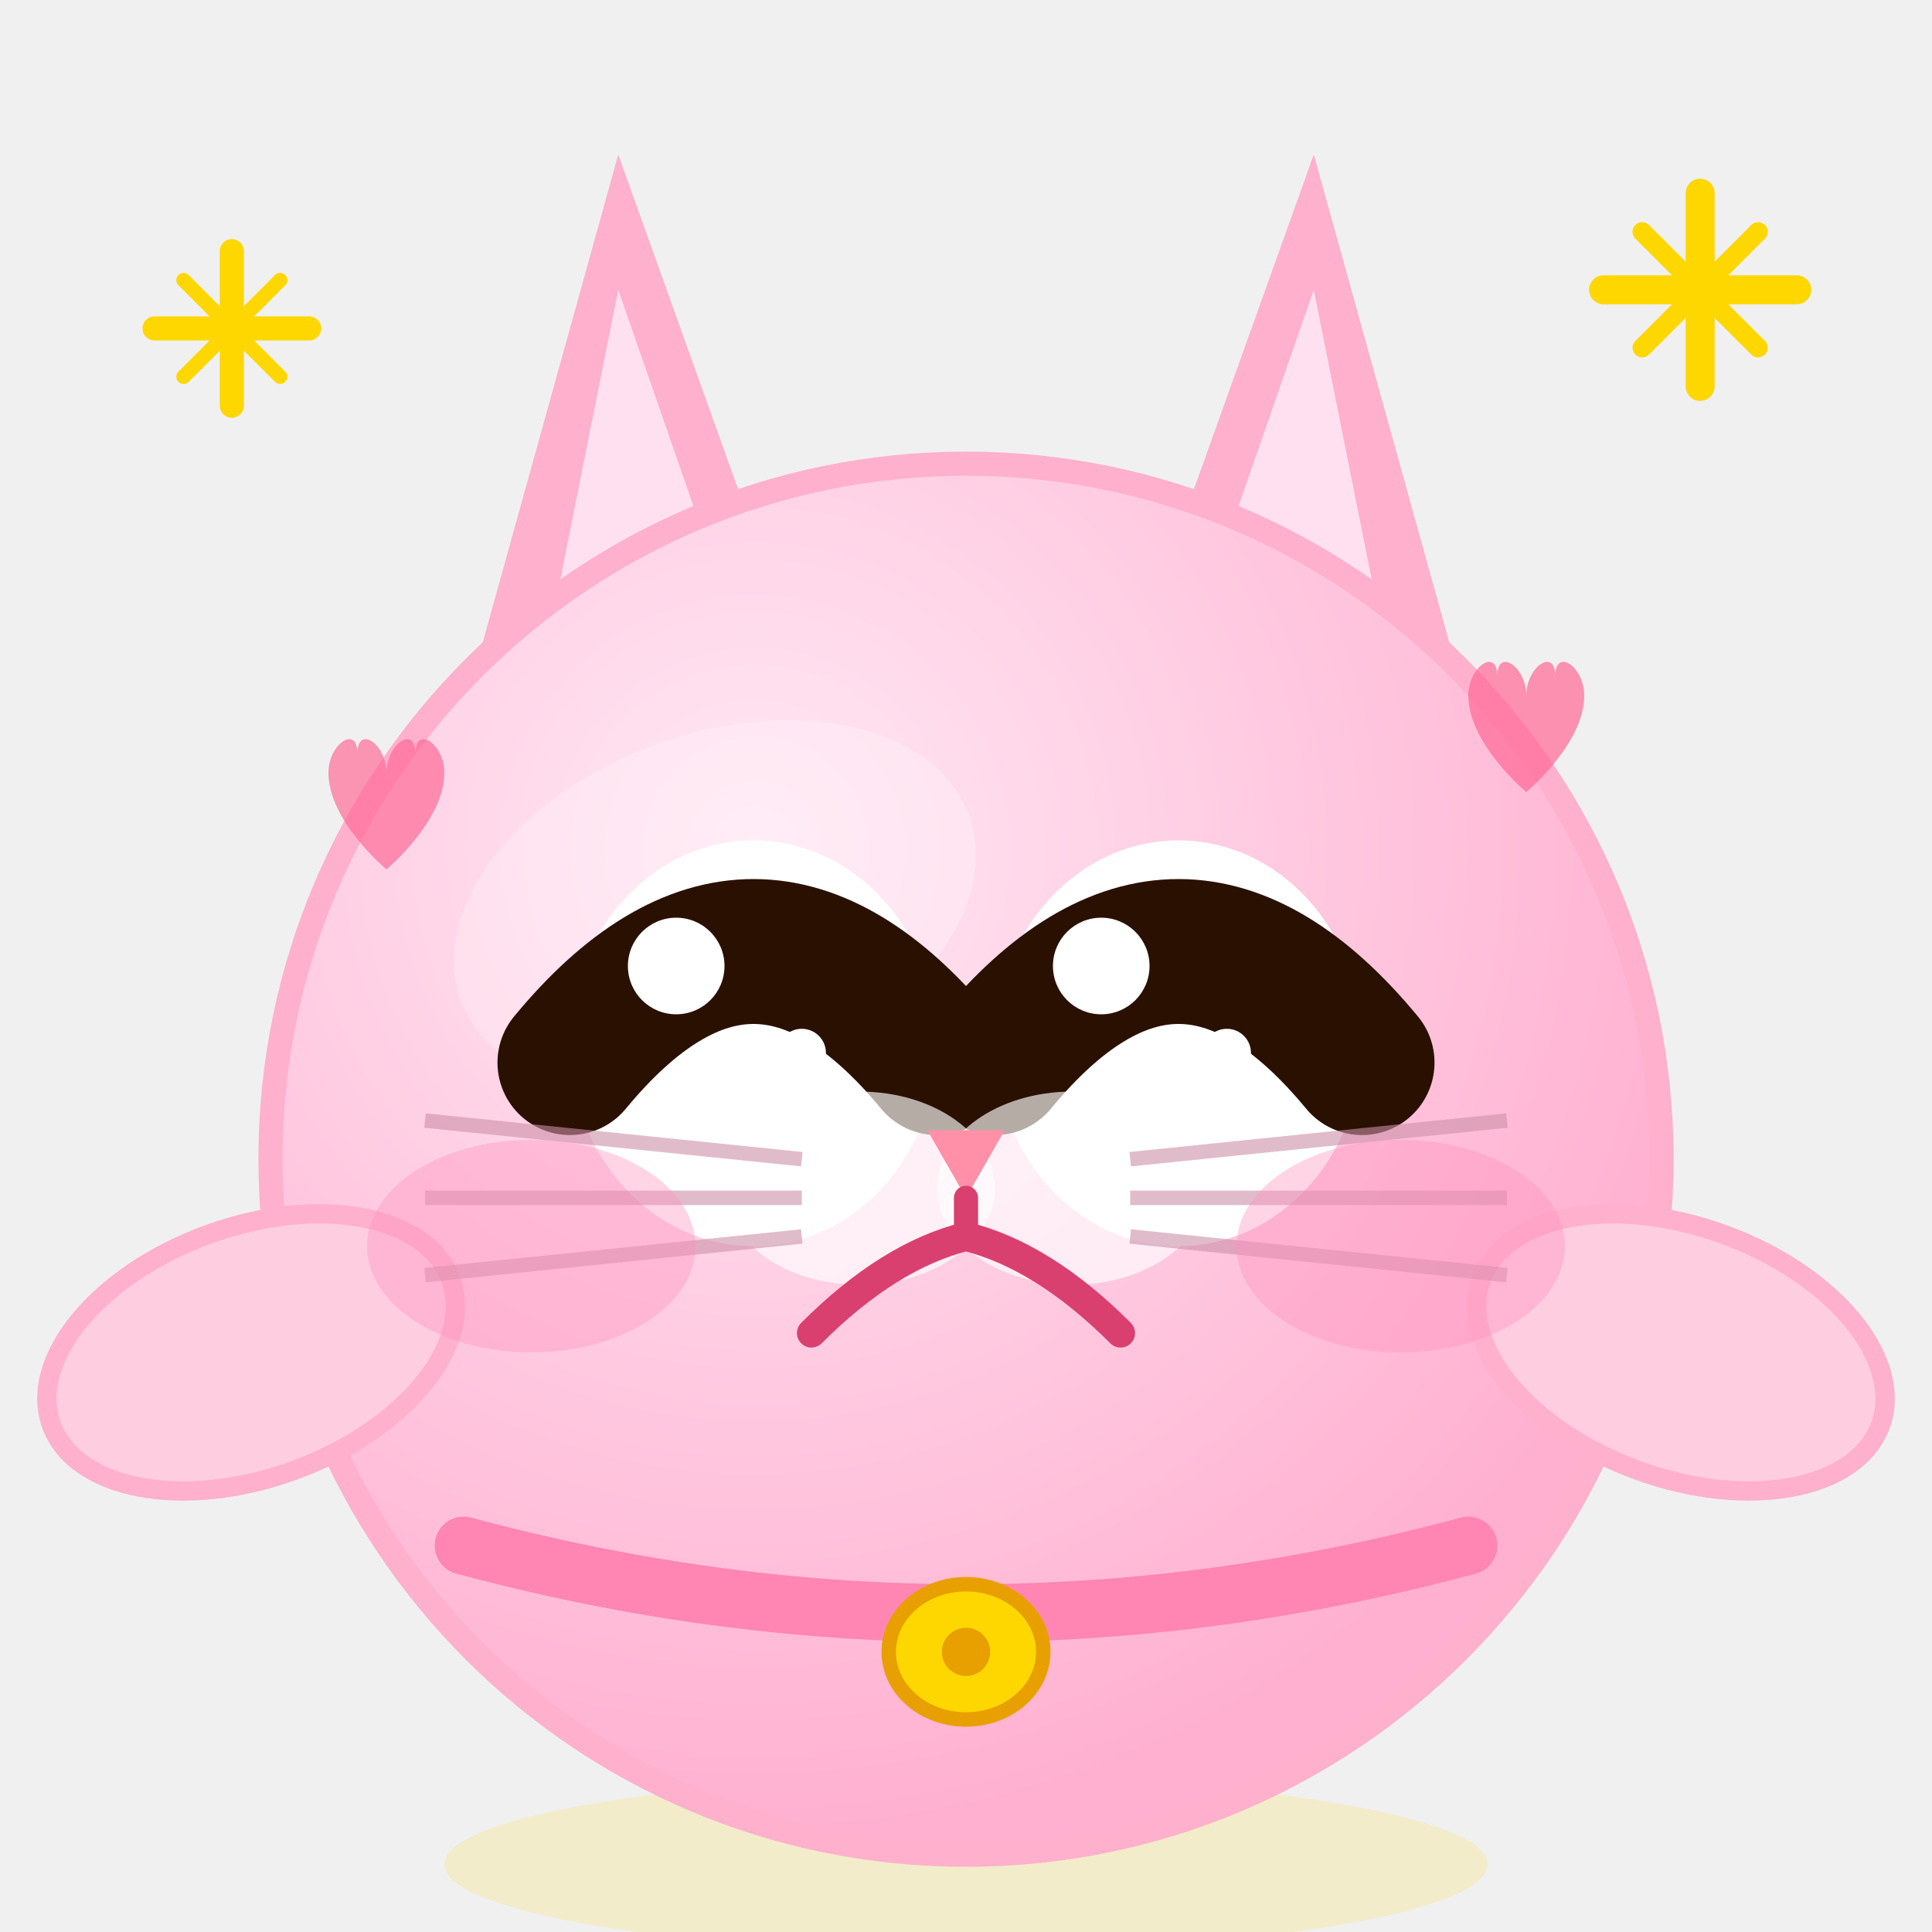
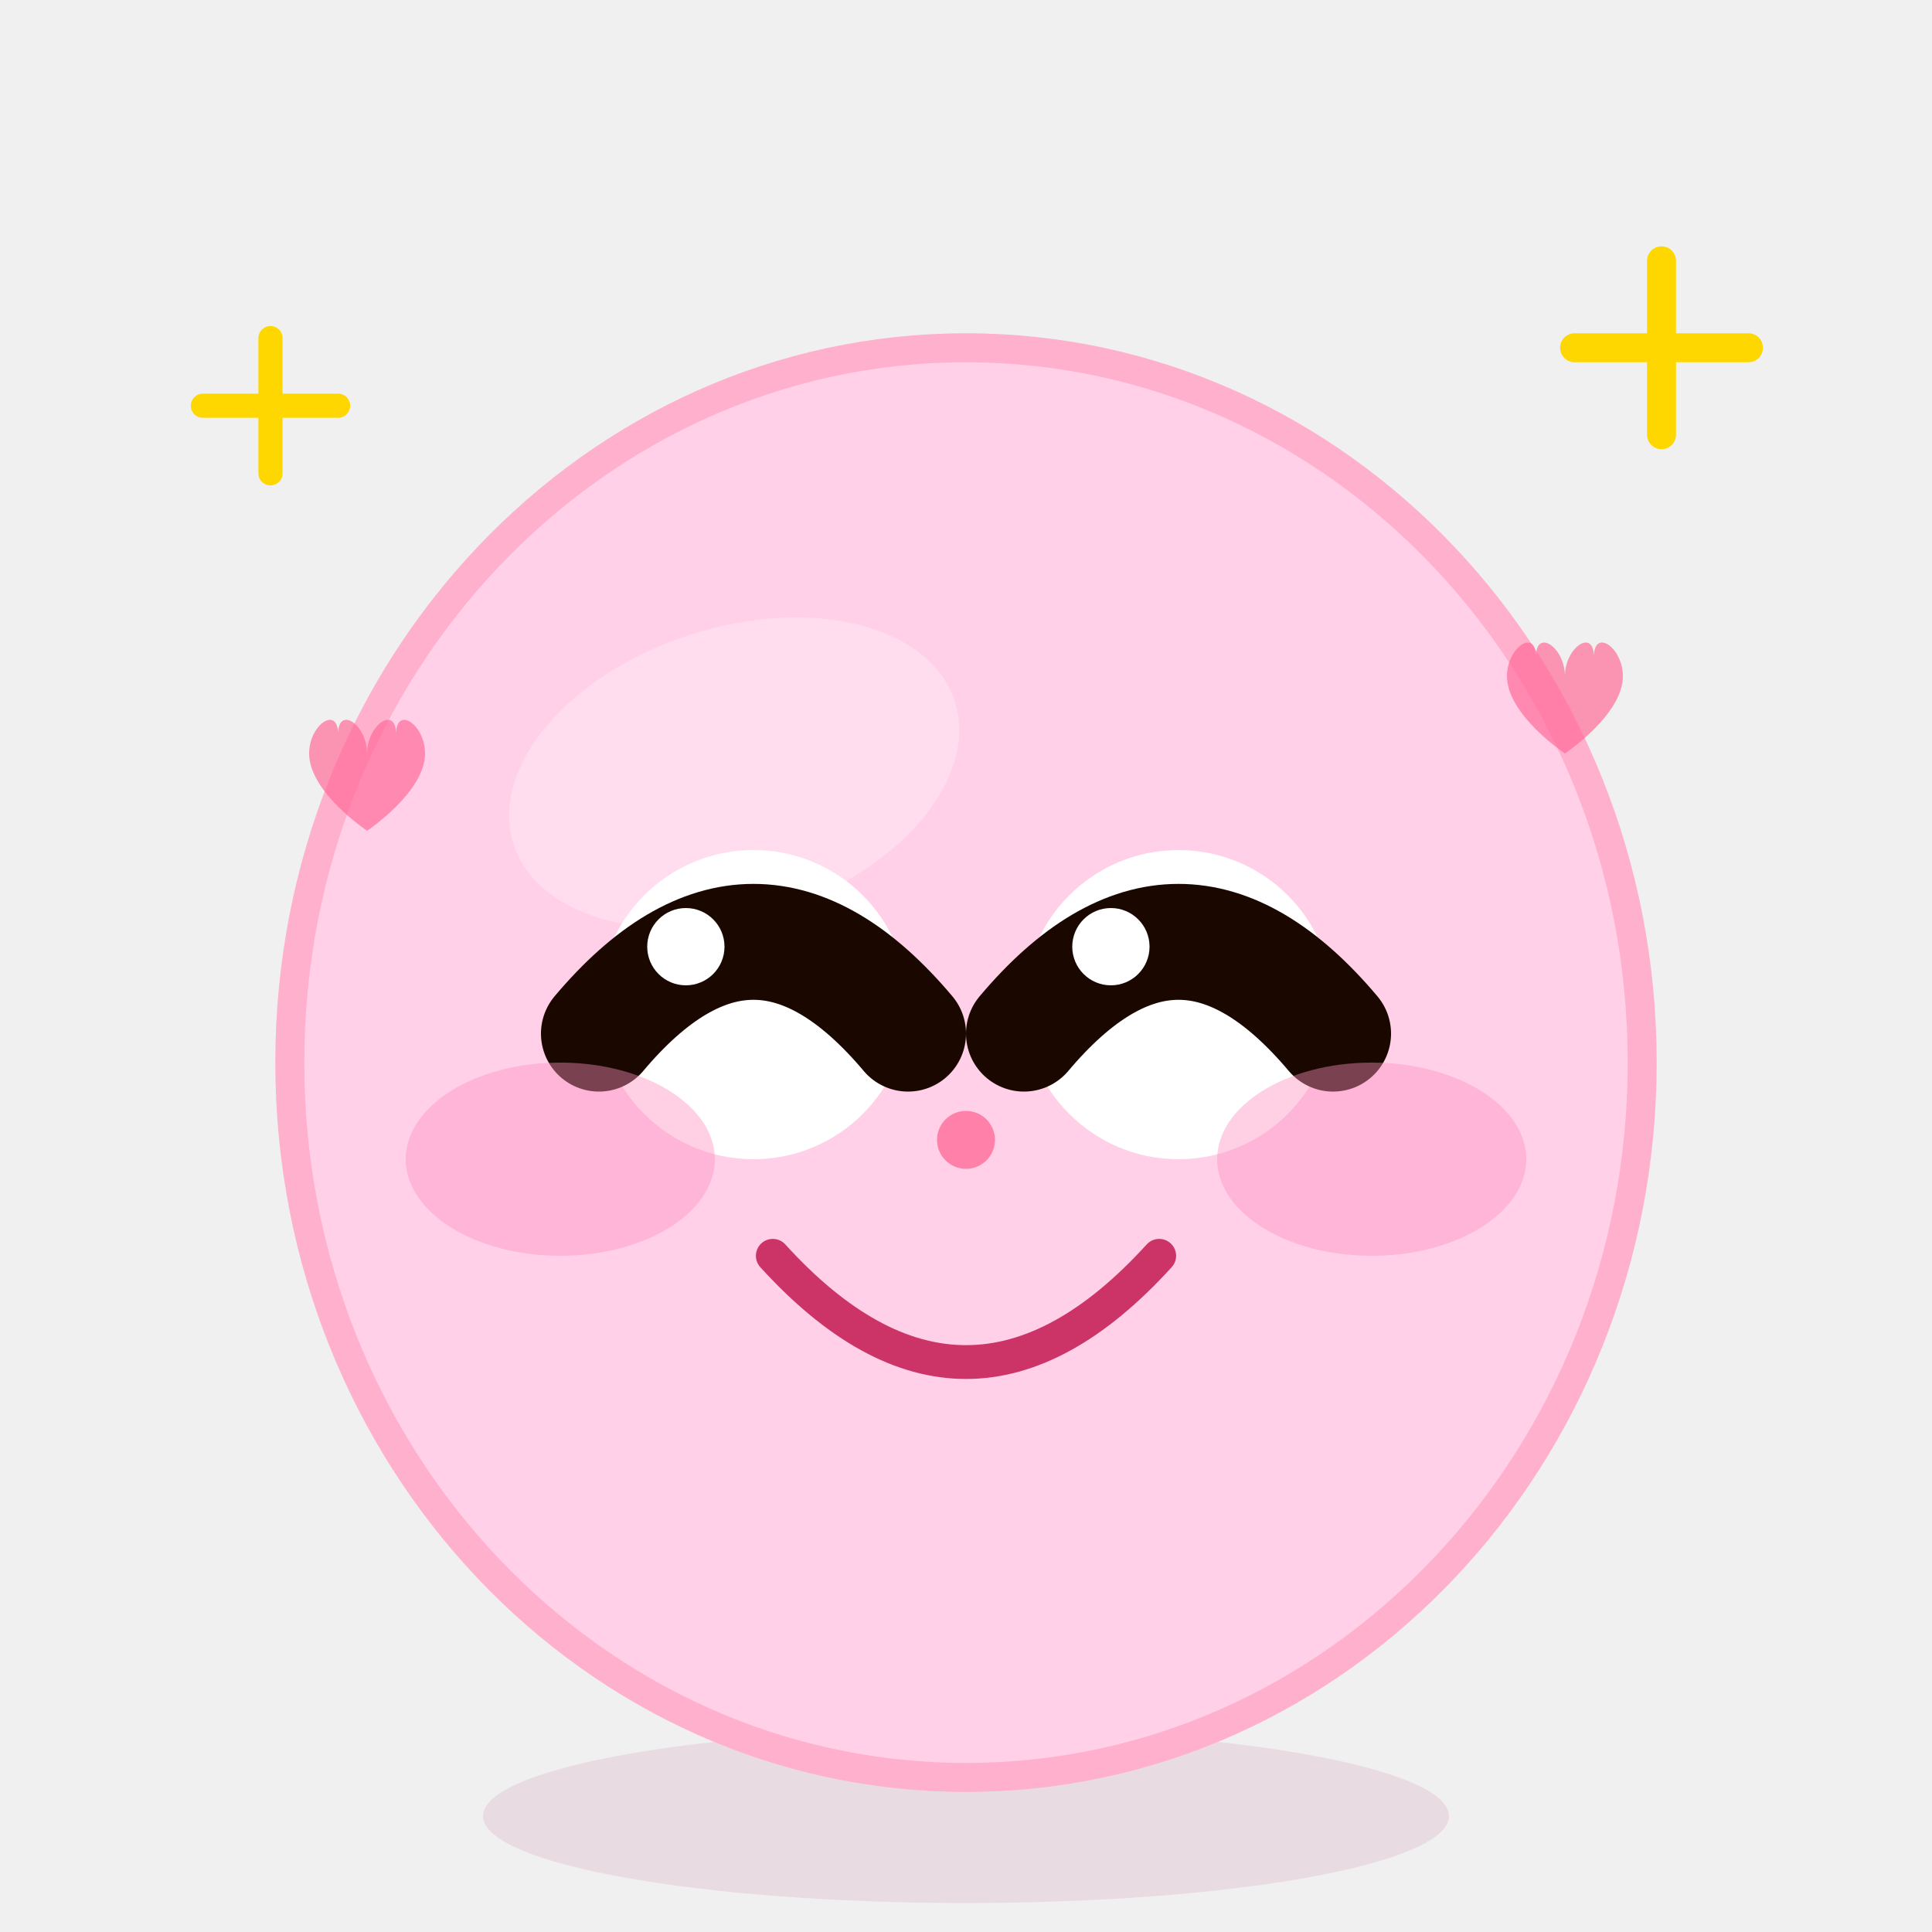
<svg xmlns="http://www.w3.org/2000/svg" viewBox="0 0 200 200">
-   <defs>
-     <radialGradient id="bodyH" cx="35%" cy="28%" r="70%">
-       <stop offset="0%" stop-color="#FFE8F4" />
-       <stop offset="100%" stop-color="#FFB0D0" />
-     </radialGradient>
-   </defs>
-   <ellipse cx="100" cy="193" rx="54" ry="9" fill="#FFD700" opacity="0.16" />
-   <polygon points="44,88 88,83 64,16" fill="#FFB0CC" />
-   <polygon points="54,80 80,76 64,30" fill="#FFE0F0" />
-   <polygon points="156,88 112,83 136,16" fill="#FFB0CC" />
-   <polygon points="146,80 120,76 136,30" fill="#FFE0F0" />
-   <circle cx="100" cy="120" r="72" fill="url(#bodyH)" />
-   <circle cx="100" cy="120" r="72" fill="none" stroke="#FFB0CC" stroke-width="2.5" />
-   <ellipse cx="74" cy="94" rx="28" ry="18" fill="white" opacity="0.24" transform="rotate(-20 74 94)" />
-   <ellipse cx="26" cy="140" rx="22" ry="13" fill="#FFCCE0" stroke="#FFB0CC" stroke-width="2" transform="rotate(-20 26 140)" />
-   <ellipse cx="174" cy="140" rx="22" ry="13" fill="#FFCCE0" stroke="#FFB0CC" stroke-width="2" transform="rotate(20 174 140)" />
-   <path d="M 48 160 Q 100 174 152 160" stroke="#FF85B3" stroke-width="6" fill="none" stroke-linecap="round" />
-   <ellipse cx="100" cy="171" rx="8" ry="7" fill="#FFD700" stroke="#E8A000" stroke-width="1.5" />
-   <circle cx="100" cy="171" r="2.5" fill="#E8A000" />
-   <ellipse cx="78" cy="108" rx="19" ry="21" fill="white" />
-   <path d="M 59 110 Q 78 87 97 110" stroke="#2A1000" stroke-width="15" fill="none" stroke-linecap="round" />
-   <ellipse cx="122" cy="108" rx="19" ry="21" fill="white" />
-   <path d="M 103 110 Q 122 87 141 110" stroke="#2A1000" stroke-width="15" fill="none" stroke-linecap="round" />
-   <circle cx="70" cy="100" r="5" fill="white" />
-   <circle cx="114" cy="100" r="5" fill="white" />
-   <circle cx="83" cy="109" r="2.5" fill="white" />
-   <circle cx="127" cy="109" r="2.5" fill="white" />
-   <ellipse cx="89" cy="123" rx="14" ry="10" fill="white" opacity="0.65" />
-   <ellipse cx="111" cy="123" rx="14" ry="10" fill="white" opacity="0.65" />
-   <path d="M 96 117 L 104 117 L 100 124 Z" fill="#FF90A8" />
-   <line x1="100" y1="124" x2="100" y2="128" stroke="#D94070" stroke-width="2.5" stroke-linecap="round" />
-   <path d="M 84 138 Q 92 130 100 128 Q 108 130 116 138" stroke="#D94070" stroke-width="3" fill="none" stroke-linecap="round" />
-   <line x1="44" y1="116" x2="83" y2="120" stroke="#CC90A8" stroke-width="1.5" opacity="0.6" />
-   <line x1="44" y1="124" x2="83" y2="124" stroke="#CC90A8" stroke-width="1.5" opacity="0.6" />
-   <line x1="44" y1="132" x2="83" y2="128" stroke="#CC90A8" stroke-width="1.5" opacity="0.6" />
-   <line x1="117" y1="120" x2="156" y2="116" stroke="#CC90A8" stroke-width="1.5" opacity="0.6" />
-   <line x1="117" y1="124" x2="156" y2="124" stroke="#CC90A8" stroke-width="1.5" opacity="0.6" />
-   <line x1="117" y1="128" x2="156" y2="132" stroke="#CC90A8" stroke-width="1.5" opacity="0.6" />
-   <ellipse cx="55" cy="129" rx="17" ry="11" fill="#FF90BE" opacity="0.38" />
-   <ellipse cx="145" cy="129" rx="17" ry="11" fill="#FF90BE" opacity="0.38" />
-   <g transform="translate(24,34)">
-     <line x1="0" y1="-8" x2="0" y2="8" stroke="#FFD700" stroke-width="2.5" stroke-linecap="round" />
-     <line x1="-8" y1="0" x2="8" y2="0" stroke="#FFD700" stroke-width="2.5" stroke-linecap="round" />
-     <line x1="-5" y1="-5" x2="5" y2="5" stroke="#FFD700" stroke-width="1.5" stroke-linecap="round" />
-     <line x1="5" y1="-5" x2="-5" y2="5" stroke="#FFD700" stroke-width="1.5" stroke-linecap="round" />
+   <ellipse cx="100" cy="188" rx="50" ry="9" fill="#CC88AA" opacity="0.2" />
+   <ellipse cx="100" cy="110" rx="70" ry="74" fill="#FFD0E8" />
+   <ellipse cx="100" cy="110" rx="70" ry="74" fill="none" stroke="#FFB0CC" stroke-width="3" />
+   <ellipse cx="76" cy="80" rx="24" ry="15" fill="white" opacity="0.28" transform="rotate(-18 76 80)" />
+   <circle cx="78" cy="104" r="16" fill="white" />
+   <path d="M 62 107 Q 78 88 94 107" stroke="#1A0800" stroke-width="12" fill="none" stroke-linecap="round" />
+   <circle cx="71" cy="98" r="4" fill="white" />
+   <circle cx="122" cy="104" r="16" fill="white" />
+   <path d="M 106 107 Q 122 88 138 107" stroke="#1A0800" stroke-width="12" fill="none" stroke-linecap="round" />
+   <circle cx="115" cy="98" r="4" fill="white" />
+   <ellipse cx="58" cy="120" rx="16" ry="10" fill="#FF90BE" opacity="0.42" />
+   <ellipse cx="142" cy="120" rx="16" ry="10" fill="#FF90BE" opacity="0.42" />
+   <circle cx="100" cy="118" r="3" fill="#FF80A8" />
+   <path d="M 80 130 Q 100 152 120 130" stroke="#CC3366" stroke-width="3.5" fill="none" stroke-linecap="round" />
+   <g transform="translate(28,42)">
+     <line x1="0" y1="-7" x2="0" y2="7" stroke="#FFD700" stroke-width="2.5" stroke-linecap="round" />
+     <line x1="-7" y1="0" x2="7" y2="0" stroke="#FFD700" stroke-width="2.5" stroke-linecap="round" />
  </g>
-   <g transform="translate(176,30)">
-     <line x1="0" y1="-10" x2="0" y2="10" stroke="#FFD700" stroke-width="3" stroke-linecap="round" />
-     <line x1="-10" y1="0" x2="10" y2="0" stroke="#FFD700" stroke-width="3" stroke-linecap="round" />
-     <line x1="-6" y1="-6" x2="6" y2="6" stroke="#FFD700" stroke-width="2" stroke-linecap="round" />
-     <line x1="6" y1="-6" x2="-6" y2="6" stroke="#FFD700" stroke-width="2" stroke-linecap="round" />
+   <g transform="translate(172,36)">
+     <line x1="0" y1="-9" x2="0" y2="9" stroke="#FFD700" stroke-width="3" stroke-linecap="round" />
+     <line x1="-9" y1="0" x2="9" y2="0" stroke="#FFD700" stroke-width="3" stroke-linecap="round" />
  </g>
-   <path d="M 40 80 C 40 77 37 75 37 78 C 37 75 34 77 34 80 C 34 85 40 90 40 90 C 40 90 46 85 46 80 C 46 77 43 75 43 78 C 43 75 40 77 40 80 Z" fill="#FF6B99" opacity="0.7" />
-   <path d="M 158 72 C 158 69 155 67 155 70 C 155 67 152 69 152 72 C 152 77 158 82 158 82 C 158 82 164 77 164 72 C 164 69 161 67 161 70 C 161 67 158 69 158 72 Z" fill="#FF6B99" opacity="0.72" />
+   <path d="M 38 78 C 38 75 35 73 35 76 C 35 73 32 75 32 78 C 32 82 38 86 38 86 C 38 86 44 82 44 78 C 44 75 41 73 41 76 C 41 73 38 75 38 78 Z" fill="#FF6B99" opacity="0.7" />
+   <path d="M 162 70 C 162 67 159 65 159 68 C 159 65 156 67 156 70 C 156 74 162 78 162 78 C 162 78 168 74 168 70 C 168 67 165 65 165 68 C 165 65 162 67 162 70 Z" fill="#FF6B99" opacity="0.7" />
</svg>
